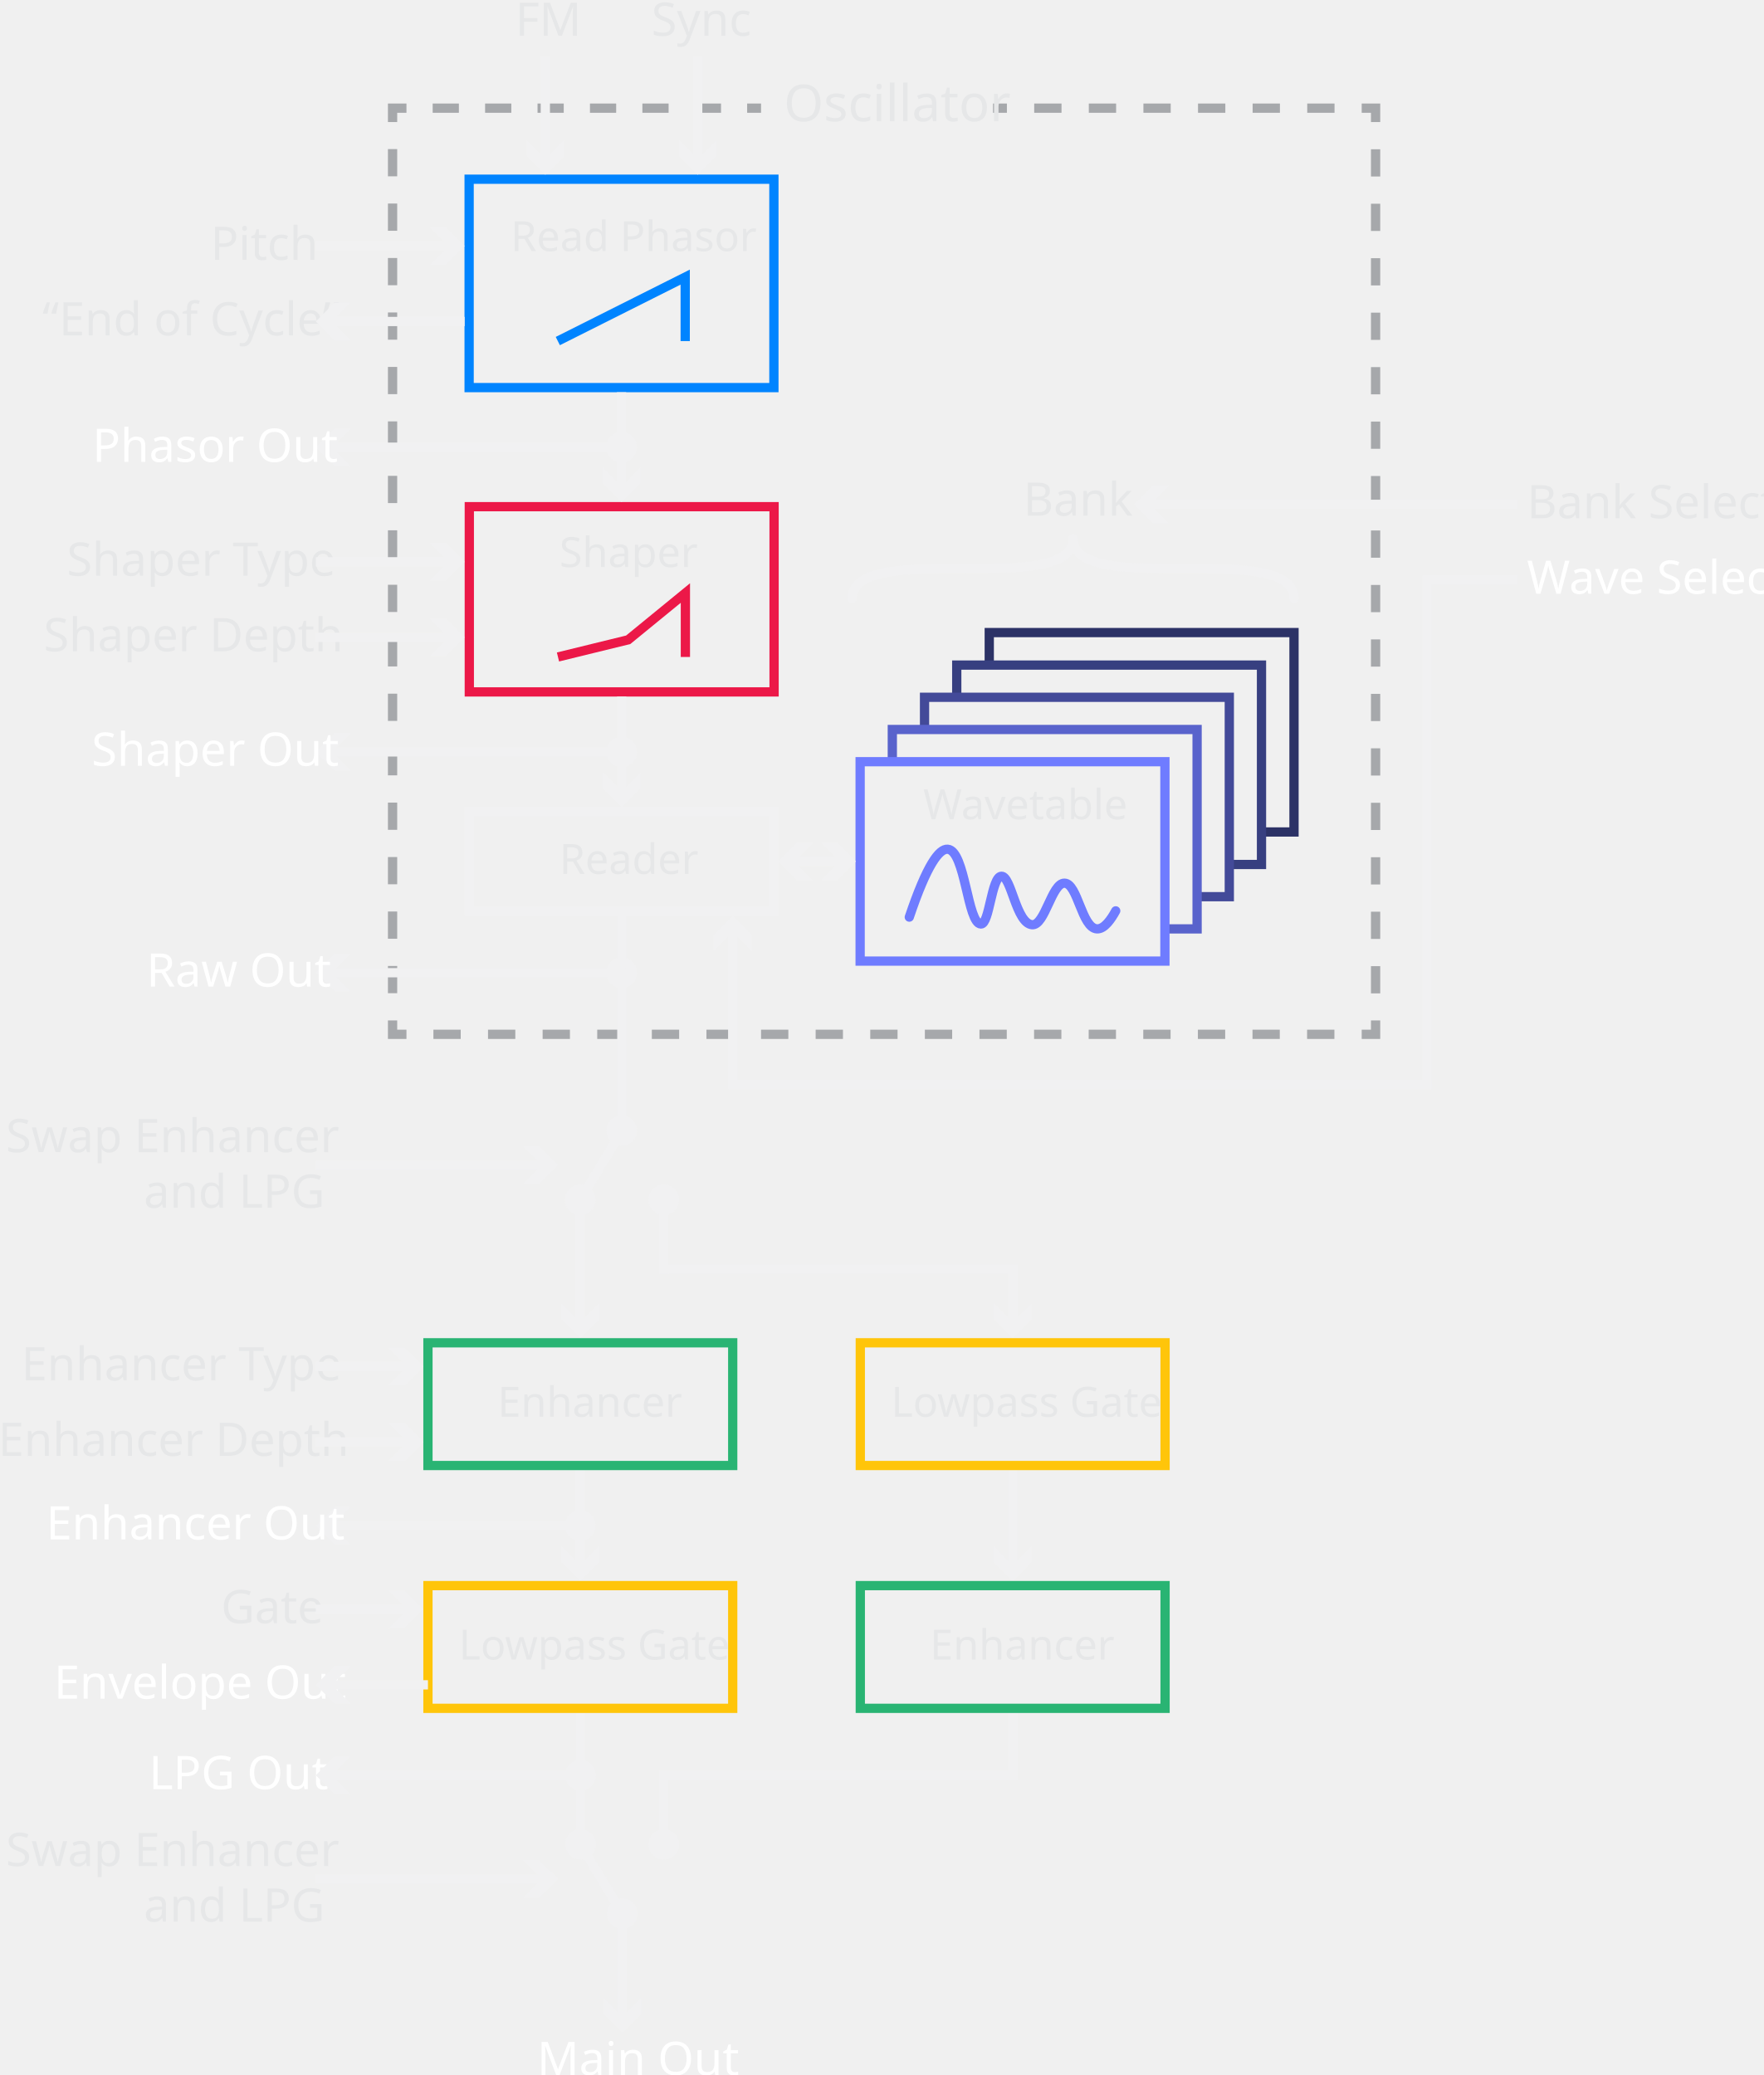
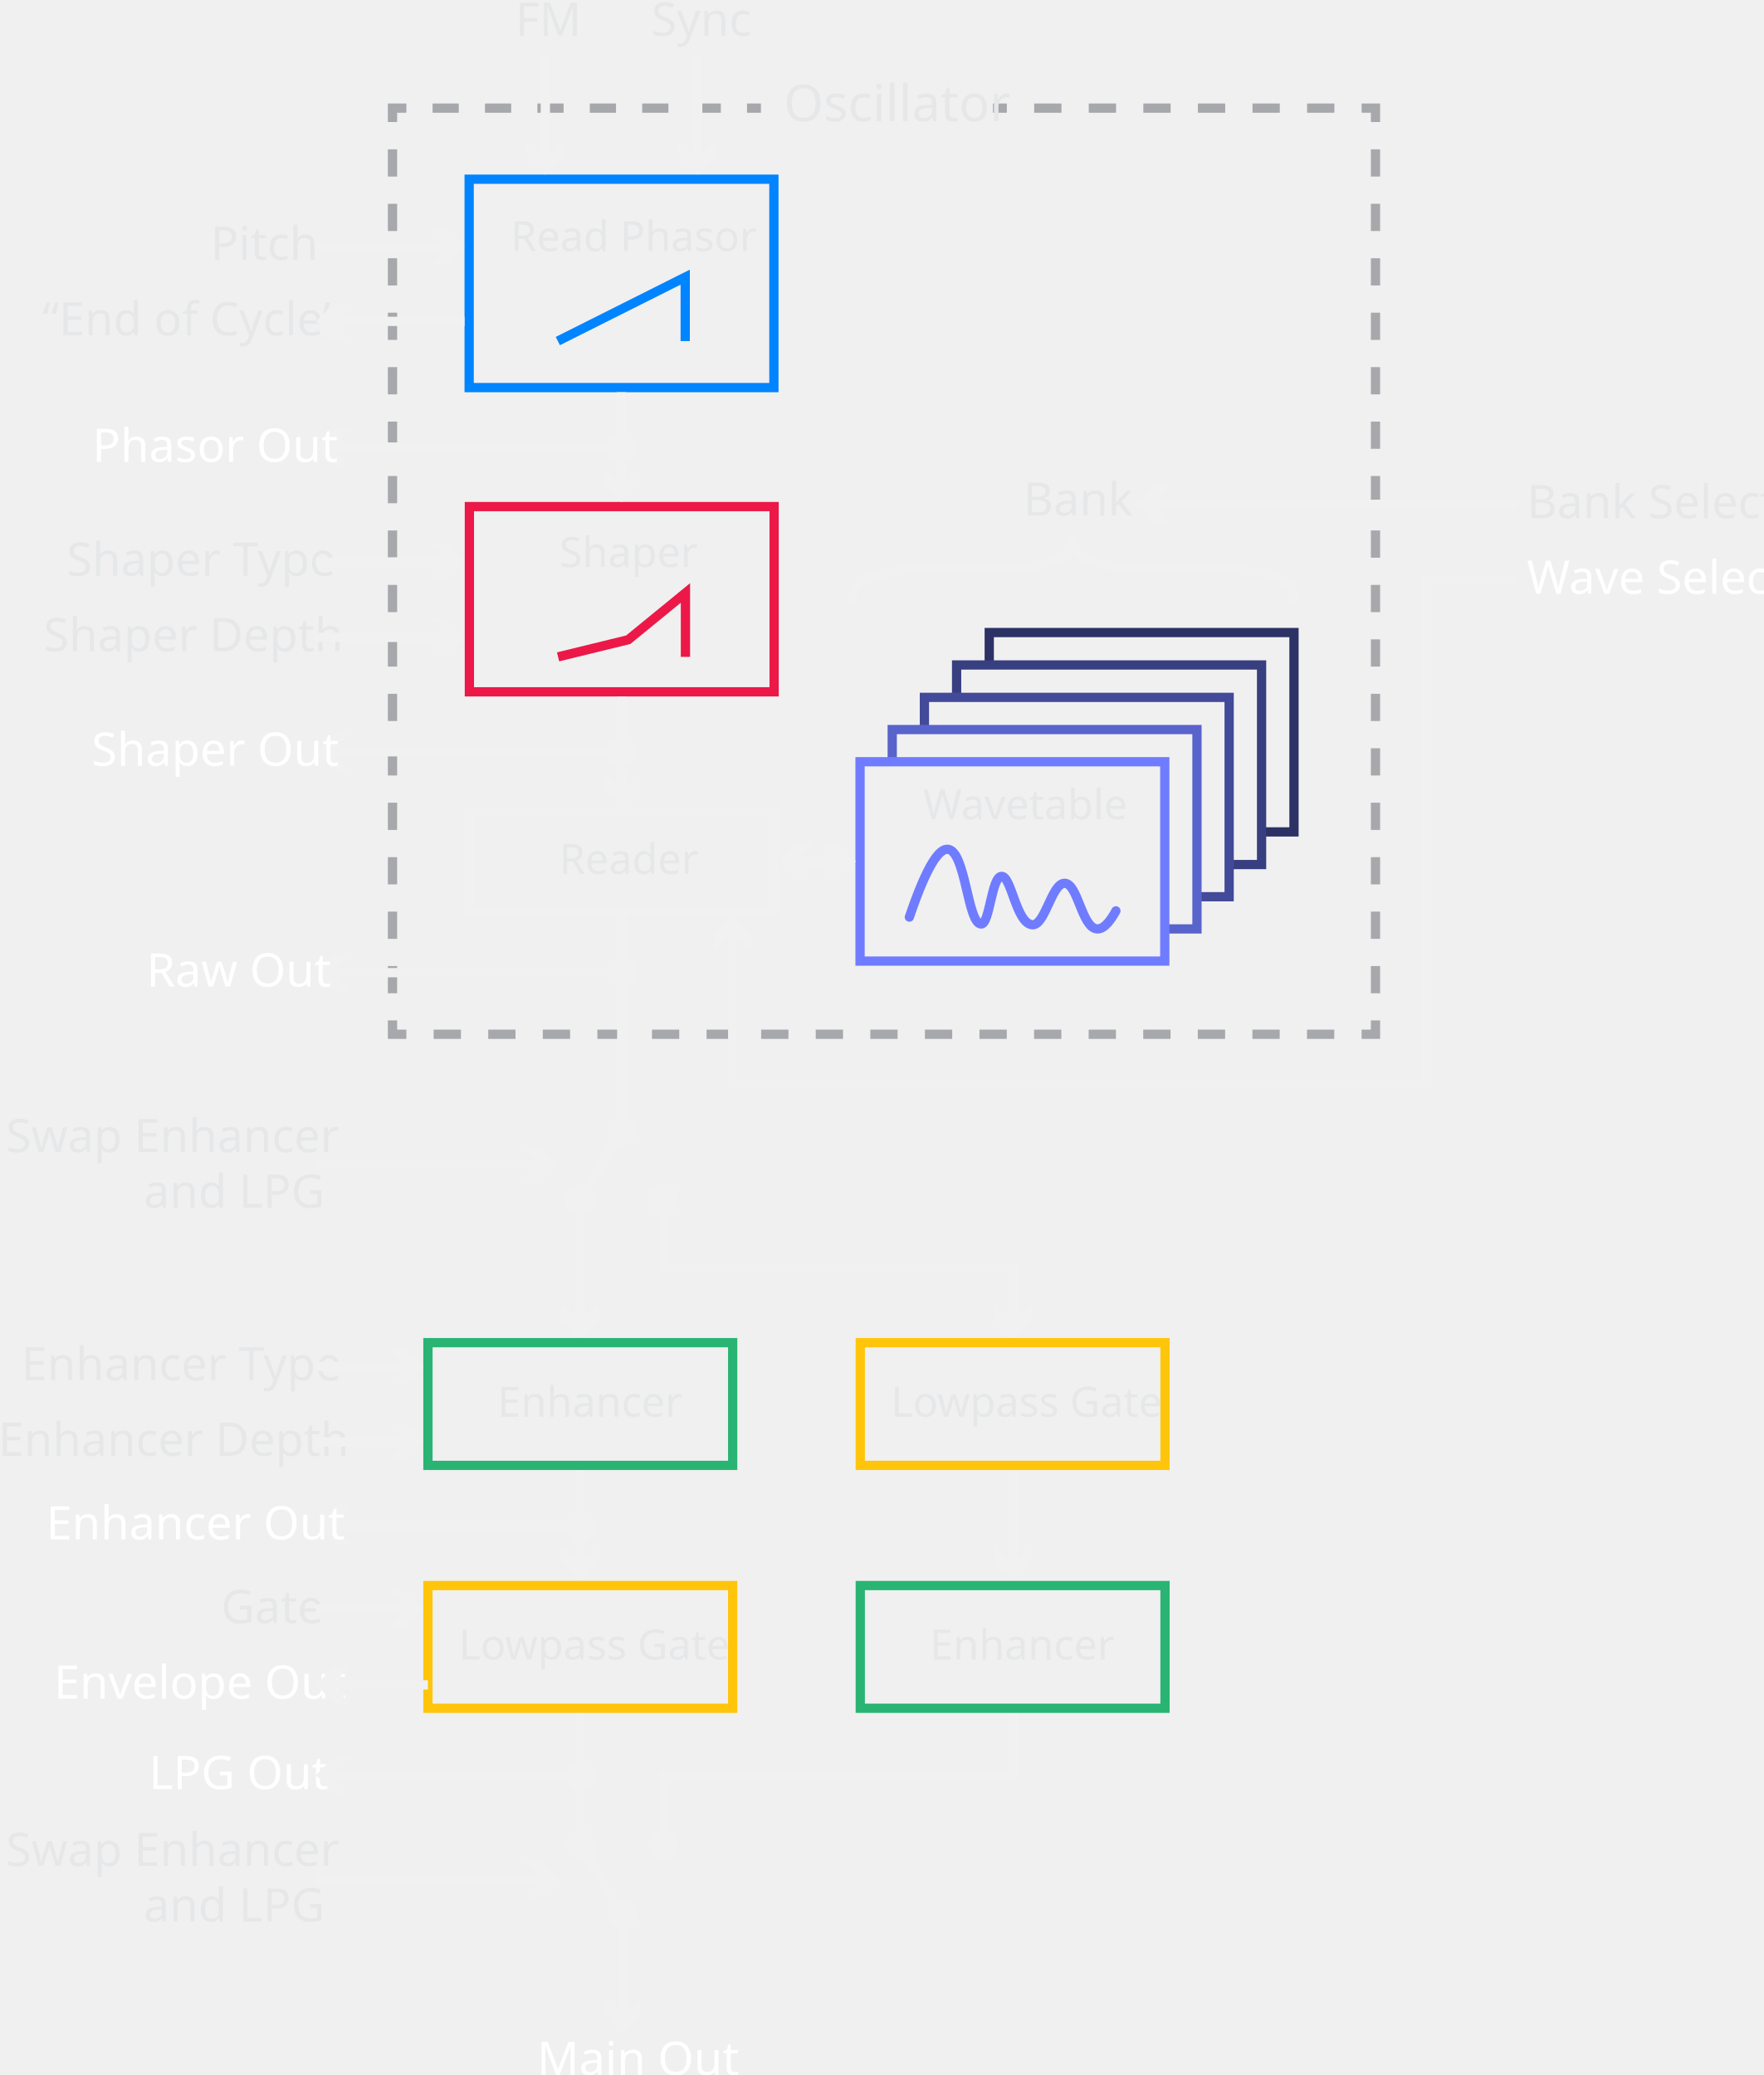
- <svg xmlns="http://www.w3.org/2000/svg" id="Layer_1" data-name="Layer 1" viewBox="0 0 761.51 896.17">
-   <defs>
-     <style>.cls-1,.cls-10,.cls-11,.cls-12,.cls-13,.cls-15,.cls-2,.cls-20,.cls-21,.cls-23,.cls-24,.cls-3,.cls-4,.cls-5,.cls-6,.cls-7,.cls-8,.cls-9{fill:none;}.cls-1{stroke:#2c3266;}.cls-1,.cls-10,.cls-11,.cls-12,.cls-13,.cls-15,.cls-2,.cls-20,.cls-21,.cls-22,.cls-23,.cls-24,.cls-3,.cls-4,.cls-5,.cls-6,.cls-7,.cls-8,.cls-9{stroke-miterlimit:10;stroke-width:4px;}.cls-2{stroke:#373f80;}.cls-3{stroke:#434a99;}.cls-4{stroke:#5963cc;}.cls-5,.cls-6,.cls-7,.cls-8,.cls-9{stroke:#a6a8ab;}.cls-6{stroke-dasharray:11.79 11.79;}.cls-7{stroke-dasharray:11.76 11.76;}.cls-8{stroke-dasharray:11.79 11.79;}.cls-9{stroke-dasharray:11.32 11.32;}.cls-10{stroke:#0084ff;}.cls-11{stroke:#ec1848;}.cls-12,.cls-23{stroke:#6f7cff;}.cls-13,.cls-15,.cls-22,.cls-24{stroke:#f1f1f2;}.cls-14,.cls-22{fill:#f1f1f2;}.cls-15{stroke-linecap:square;}.cls-16{font-size:18px;}.cls-16,.cls-17,.cls-19{fill:#e6e7e8;}.cls-16,.cls-17,.cls-18{font-family:AlteDIN1451Mittelschrift, "Alte DIN 1451 Mittelschrift";}.cls-17,.cls-18{font-size:20px;}.cls-18{fill:#fff;}.cls-19{font-size:22px;font-family:AlteDIN1451Mittelschriftgepraegt, "Alte DIN 1451 Mittelschrift gepraegt";}.cls-20{stroke:#29b473;}.cls-21{stroke:#ffc50a;}.cls-23,.cls-24{stroke-linecap:round;}</style>
-   </defs>
-   <polyline class="cls-1" points="427.19 287.24 427.19 273.2 558.79 273.2 558.79 359.32 544.75 359.32" />
-   <polyline class="cls-2" points="413.15 301.15 413.15 287.24 427.19 287.24 544.75 287.24 544.75 359.32 544.75 373.36 530.85 373.36" />
-   <polyline class="cls-3" points="399.24 315.06 399.24 301.15 427.19 301.15 530.85 301.15 530.85 359.32 530.85 387.27 516.94 387.27" />
-   <polyline class="cls-4" points="385.33 328.96 385.33 315.06 516.94 315.06 516.94 401.18 503.03 401.18" />
-   <line class="cls-5" x1="428.81" y1="46.71" x2="434.81" y2="46.71" />
-   <line class="cls-6" x1="446.6" y1="46.71" x2="582.13" y2="46.71" />
-   <polyline class="cls-5" points="588.02 46.71 594.02 46.71 594.02 52.71" />
-   <line class="cls-7" x1="594.02" y1="64.47" x2="594.02" y2="434.83" />
-   <polyline class="cls-5" points="594.02 440.71 594.02 446.71 588.02 446.71" />
-   <line class="cls-8" x1="576.23" y1="446.71" x2="181.42" y2="446.71" />
-   <polyline class="cls-5" points="175.52 446.71 169.52 446.71 169.52 440.71" />
-   <line class="cls-7" x1="169.52" y1="428.95" x2="169.52" y2="58.59" />
-   <polyline class="cls-5" points="169.52 52.71 169.52 46.71 175.52 46.71" />
-   <line class="cls-9" x1="186.84" y1="46.71" x2="316.98" y2="46.71" />
-   <line class="cls-5" x1="322.64" y1="46.71" x2="328.64" y2="46.71" />
-   <rect class="cls-10" x="202.58" y="77.4" width="131.61" height="90" />
-   <rect class="cls-11" x="202.66" y="218.83" width="131.61" height="80" />
-   <rect class="cls-12" x="371.43" y="328.97" width="131.61" height="86.12" />
-   <rect class="cls-13" x="202.58" y="350.49" width="131.61" height="43.06" />
-   <line class="cls-13" x1="268.39" y1="169.4" x2="268.39" y2="211.39" />
-   <polygon class="cls-14" points="260.25 201.82 268.39 209.97 276.52 201.82 276.52 208.74 268.39 216.87 260.25 208.74 260.25 201.82" />
-   <line class="cls-13" x1="268.39" y1="193.14" x2="141.85" y2="193.14" />
-   <polygon class="cls-14" points="151.41 185 143.27 193.14 151.41 201.27 144.5 201.27 136.37 193.14 144.5 185 151.41 185" />
-   <line class="cls-13" x1="268.53" y1="324.74" x2="141.85" y2="324.74" />
-   <polygon class="cls-14" points="151.41 316.6 143.27 324.74 151.41 332.88 144.5 332.88 136.37 324.74 144.5 316.6 151.41 316.6" />
-   <line class="cls-13" x1="235.49" y1="24.41" x2="235.49" y2="69.99" />
-   <polygon class="cls-14" points="227.35 60.43 235.49 68.57 243.62 60.43 243.62 67.33 235.49 75.47 227.35 67.33 227.35 60.43" />
-   <line class="cls-13" x1="301.29" y1="24.41" x2="301.29" y2="69.99" />
-   <polygon class="cls-14" points="293.15 60.43 301.29 68.57 309.43 60.43 309.43 67.33 301.29 75.47 293.15 67.33 293.15 60.43" />
-   <line class="cls-13" x1="268.46" y1="300.83" x2="268.46" y2="343.16" />
-   <polygon class="cls-14" points="260.32 333.6 268.46 341.74 276.6 333.6 276.6 340.51 268.46 348.64 260.32 340.51 260.32 333.6" />
-   <line class="cls-13" x1="268.72" y1="828.12" x2="268.72" y2="872.38" />
-   <polygon class="cls-14" points="260.58 862.82 268.72 870.96 276.86 862.82 276.86 869.73 268.72 877.87 260.58 869.73 260.58 862.82" />
-   <line class="cls-13" x1="250.57" y1="518.19" x2="250.57" y2="572.45" />
-   <polygon class="cls-14" points="242.43 562.89 250.57 571.03 258.71 562.89 258.71 569.8 250.57 577.93 242.43 569.8 242.43 562.89" />
-   <line class="cls-13" x1="437.38" y1="548.06" x2="437.38" y2="572.45" />
-   <polygon class="cls-14" points="429.24 562.89 437.38 571.03 445.51 562.89 445.51 569.8 437.38 577.93 429.24 569.8 429.24 562.89" />
-   <line class="cls-13" x1="286.65" y1="766.72" x2="286.65" y2="796.59" />
-   <line class="cls-13" x1="437.38" y1="736.84" x2="437.38" y2="766.72" />
-   <line class="cls-13" x1="250.57" y1="634.95" x2="250.57" y2="677.32" />
-   <polygon class="cls-14" points="242.43 667.76 250.57 675.9 258.71 667.76 258.71 674.67 250.57 682.81 242.43 674.67 242.43 667.76" />
-   <line class="cls-13" x1="250.68" y1="739.8" x2="250.68" y2="790.3" />
-   <line class="cls-13" x1="268.53" y1="393.55" x2="268.53" y2="488.28" />
-   <line class="cls-15" x1="616.2" y1="468.45" x2="316.41" y2="468.45" />
-   <line class="cls-15" x1="616.2" y1="250.44" x2="616.2" y2="468.45" />
-   <line class="cls-15" x1="286.65" y1="518.19" x2="286.65" y2="548.06" />
-   <line class="cls-15" x1="286.65" y1="548.06" x2="437.38" y2="548.06" />
-   <line class="cls-15" x1="286.65" y1="766.72" x2="437.38" y2="766.72" />
-   <text class="cls-16" transform="translate(220.54 108.45)">Read Phasor</text>
-   <text class="cls-16" transform="translate(398.66 353.82)">Wavetable</text>
-   <text class="cls-17" transform="translate(441.93 222.71)">Bank</text>
-   <text class="cls-18" transform="translate(39.9 199.47)">Phasor Out</text>
-   <text class="cls-17" transform="translate(222.54 15.46)">FM</text>
-   <text class="cls-17" transform="translate(281.31 15.46)">Sync</text>
-   <text class="cls-19" transform="translate(338.47 52.36)">Oscillator</text>
-   <polyline class="cls-10" points="295.89 147.3 295.89 119.68 240.88 147.3" />
-   <text class="cls-16" transform="translate(241.57 244.9)">Shaper</text>
-   <text class="cls-16" transform="translate(241.53 377.42)">Reader</text>
-   <rect class="cls-20" x="184.8" y="579.94" width="131.61" height="53" />
-   <text class="cls-16" transform="translate(214.9 611.87)">Enhancer</text>
-   <rect class="cls-21" x="184.8" y="684.81" width="131.61" height="53" />
-   <text class="cls-16" transform="translate(198.11 716.74)">Lowpass Gate</text>
-   <line class="cls-13" x1="437.27" y1="632.94" x2="437.27" y2="677.32" />
-   <polygon class="cls-14" points="429.13 667.76 437.26 675.9 445.4 667.76 445.4 674.67 437.26 682.8 429.13 674.67 429.13 667.76" />
-   <rect class="cls-21" x="371.5" y="579.94" width="131.61" height="53" />
-   <text class="cls-16" transform="translate(384.8 611.87)">Lowpass Gate</text>
-   <rect class="cls-20" x="371.5" y="684.81" width="131.61" height="53" />
-   <text class="cls-16" transform="translate(401.59 716.74)">Enhancer</text>
-   <polyline class="cls-11" points="295.97 283.74 295.97 256.12 271.27 276.32 240.95 283.74" />
-   <circle class="cls-22" cx="268.39" cy="193.14" r="4.62" />
-   <circle class="cls-22" cx="250.57" cy="658.88" r="4.62" />
-   <line class="cls-13" x1="364.12" y1="372.02" x2="341.5" y2="372.02" />
-   <polygon class="cls-14" points="354.56 363.89 362.7 372.02 354.56 380.16 361.46 380.16 369.6 372.02 361.46 363.89 354.56 363.89" />
-   <polygon class="cls-14" points="351.06 363.89 342.92 372.02 351.06 380.16 344.15 380.16 336.01 372.02 344.15 363.89 351.06 363.89" />
-   <text class="cls-18" transform="translate(39.55 330.73)">Shaper Out</text>
-   <line class="cls-13" x1="268.53" y1="420.11" x2="141.85" y2="420.11" />
-   <polygon class="cls-14" points="151.41 411.98 143.27 420.11 151.41 428.25 144.5 428.25 136.37 420.11 144.5 411.98 151.41 411.98" />
-   <text class="cls-18" transform="translate(63.23 426.11)">Raw Out</text>
-   <line class="cls-13" x1="250.61" y1="658.88" x2="141.85" y2="658.88" />
-   <polygon class="cls-14" points="151.41 650.74 143.27 658.88 151.41 667.01 144.5 667.01 136.37 658.88 144.5 650.74 151.41 650.74" />
-   <line class="cls-13" x1="655.41" y1="217.82" x2="495.26" y2="217.82" />
-   <polygon class="cls-14" points="504.82 209.69 496.68 217.82 504.82 225.96 497.91 225.96 489.77 217.82 497.91 209.69 504.82 209.69" />
-   <text class="cls-18" transform="translate(19.95 664.87)">Enhancer Out</text>
-   <text class="cls-17" transform="translate(9.23 596.16)">Enhancer Type</text>
-   <line class="cls-13" x1="136.37" y1="590.16" x2="177.3" y2="590.16" />
-   <polygon class="cls-14" points="167.74 598.3 175.88 590.16 167.74 582.03 174.65 582.03 182.79 590.16 174.65 598.3 167.74 598.3" />
-   <text class="cls-17" transform="translate(2.54 497.62)">Swap Enhancer<tspan x="59.53" y="24">and LPG</tspan>
+ <svg xmlns="http://www.w3.org/2000/svg" version="1.1" id="Layer_1" x="0px" y="0px" viewBox="0 0 761.5 896.2" style="enable-background:new 0 0 761.5 896.2;" xml:space="preserve">
+   <style type="text/css">
+ 	.st0{fill:none;stroke:#2C3266;stroke-width:4;stroke-miterlimit:10;}
+ 	.st1{fill:none;stroke:#373F80;stroke-width:4;stroke-miterlimit:10;}
+ 	.st2{fill:none;stroke:#434A99;stroke-width:4;stroke-miterlimit:10;}
+ 	.st3{fill:none;stroke:#5963CC;stroke-width:4;stroke-miterlimit:10;}
+ 	.st4{fill:none;stroke:#A6A8AB;stroke-width:4;stroke-miterlimit:10;}
+ 	.st5{fill:none;stroke:#A6A8AB;stroke-width:4;stroke-miterlimit:10;stroke-dasharray:11.785,11.785;}
+ 	.st6{fill:none;stroke:#A6A8AB;stroke-width:4;stroke-miterlimit:10;stroke-dasharray:11.758,11.758;}
+ 	.st7{fill:none;stroke:#A6A8AB;stroke-width:4;stroke-miterlimit:10;stroke-dasharray:11.786,11.786;}
+ 	.st8{fill:none;stroke:#A6A8AB;stroke-width:4;stroke-miterlimit:10;stroke-dasharray:11.317,11.317;}
+ 	.st9{fill:none;stroke:#0084FF;stroke-width:4;stroke-miterlimit:10;}
+ 	.st10{fill:none;stroke:#EC1848;stroke-width:4;stroke-miterlimit:10;}
+ 	.st11{fill:none;stroke:#6F7CFF;stroke-width:4;stroke-miterlimit:10;}
+ 	.st12{fill:none;stroke:#F1F1F2;stroke-width:4;stroke-miterlimit:10;}
+ 	.st13{fill:#F1F1F2;}
+ 	.st14{fill:none;stroke:#F1F1F2;stroke-width:4;stroke-linecap:square;stroke-miterlimit:10;}
+ 	.st15{fill:#E6E7E8;}
+ 	.st16{font-family:'AlteDIN1451Mittelschrift';}
+ 	.st17{font-size:18px;}
+ 	.st18{font-size:20px;}
+ 	.st19{fill:#FFFFFF;}
+ 	.st20{font-family:'AlteDIN1451Mittelschriftgepraegt';}
+ 	.st21{font-size:22px;}
+ 	.st22{fill:none;stroke:#29B473;stroke-width:4;stroke-miterlimit:10;}
+ 	.st23{fill:none;stroke:#FFC50A;stroke-width:4;stroke-miterlimit:10;}
+ 	.st24{fill:#F1F1F2;stroke:#F1F1F2;stroke-width:4;stroke-miterlimit:10;}
+ 	.st25{fill:none;stroke:#6F7CFF;stroke-width:4;stroke-linecap:round;stroke-miterlimit:10;}
+ 	.st26{fill:none;stroke:#F1F1F2;stroke-width:4;stroke-linecap:round;stroke-miterlimit:10;}
+ </style>
+   <polyline class="st0" points="427.2,287.2 427.2,273.2 558.8,273.2 558.8,359.3 544.8,359.3 " />
+   <polyline class="st1" points="413.1,301.2 413.1,287.2 427.2,287.2 544.8,287.2 544.8,359.3 544.8,373.4 530.8,373.4 " />
+   <polyline class="st2" points="399.2,315.1 399.2,301.2 427.2,301.2 530.8,301.2 530.8,359.3 530.8,387.3 516.9,387.3 " />
+   <polyline class="st3" points="385.3,329 385.3,315.1 516.9,315.1 516.9,401.2 503,401.2 " />
+   <g>
+     <g>
+       <line class="st4" x1="428.8" y1="46.7" x2="434.8" y2="46.7" />
+       <line class="st5" x1="446.6" y1="46.7" x2="582.1" y2="46.7" />
+       <polyline class="st4" points="588,46.7 594,46.7 594,52.7   " />
+       <line class="st6" x1="594" y1="64.5" x2="594" y2="434.8" />
+       <polyline class="st4" points="594,440.7 594,446.7 588,446.7   " />
+       <line class="st7" x1="576.2" y1="446.7" x2="181.4" y2="446.7" />
+       <polyline class="st4" points="175.5,446.7 169.5,446.7 169.5,440.7   " />
+       <line class="st6" x1="169.5" y1="429" x2="169.5" y2="58.6" />
+       <polyline class="st4" points="169.5,52.7 169.5,46.7 175.5,46.7   " />
+       <line class="st8" x1="186.8" y1="46.7" x2="317" y2="46.7" />
+       <line class="st4" x1="322.6" y1="46.7" x2="328.6" y2="46.7" />
+     </g>
+   </g>
+   <rect x="202.6" y="77.4" class="st9" width="131.6" height="90" />
+   <rect x="202.7" y="218.8" class="st10" width="131.6" height="80" />
+   <rect x="371.4" y="329" class="st11" width="131.6" height="86.1" />
+   <rect x="202.6" y="350.5" class="st12" width="131.6" height="43.1" />
+   <g>
+     <g>
+       <line class="st12" x1="268.4" y1="169.4" x2="268.4" y2="211.4" />
+       <g>
+         <polygon class="st13" points="260.2,201.8 268.4,210 276.5,201.8 276.5,208.7 268.4,216.9 260.2,208.7    " />
+       </g>
+     </g>
+   </g>
+   <g>
+     <g>
+       <line class="st12" x1="268.4" y1="193.1" x2="141.9" y2="193.1" />
+       <g>
+         <polygon class="st13" points="151.4,185 143.3,193.1 151.4,201.3 144.5,201.3 136.4,193.1 144.5,185    " />
+       </g>
+     </g>
+   </g>
+   <g>
+     <g>
+       <line class="st12" x1="268.5" y1="324.7" x2="141.9" y2="324.7" />
+       <g>
+         <polygon class="st13" points="151.4,316.6 143.3,324.7 151.4,332.9 144.5,332.9 136.4,324.7 144.5,316.6    " />
+       </g>
+     </g>
+   </g>
+   <g>
+     <g>
+       <line class="st12" x1="235.5" y1="24.4" x2="235.5" y2="70" />
+       <g>
+         <polygon class="st13" points="227.3,60.4 235.5,68.6 243.6,60.4 243.6,67.3 235.5,75.5 227.3,67.3    " />
+       </g>
+     </g>
+   </g>
+   <g>
+     <g>
+       <line class="st12" x1="301.3" y1="24.4" x2="301.3" y2="70" />
+       <g>
+         <polygon class="st13" points="293.2,60.4 301.3,68.6 309.4,60.4 309.4,67.3 301.3,75.5 293.2,67.3    " />
+       </g>
+     </g>
+   </g>
+   <g>
+     <g>
+       <line class="st12" x1="268.5" y1="300.8" x2="268.5" y2="343.2" />
+       <g>
+         <polygon class="st13" points="260.3,333.6 268.5,341.7 276.6,333.6 276.6,340.5 268.5,348.6 260.3,340.5    " />
+       </g>
+     </g>
+   </g>
+   <g>
+     <g>
+       <line class="st12" x1="268.7" y1="828.1" x2="268.7" y2="872.4" />
+       <g>
+         <polygon class="st13" points="260.6,862.8 268.7,871 276.9,862.8 276.9,869.7 268.7,877.9 260.6,869.7    " />
+       </g>
+     </g>
+   </g>
+   <g>
+     <g>
+       <line class="st12" x1="250.6" y1="518.2" x2="250.6" y2="572.4" />
+       <g>
+         <polygon class="st13" points="242.4,562.9 250.6,571 258.7,562.9 258.7,569.8 250.6,577.9 242.4,569.8    " />
+       </g>
+     </g>
+   </g>
+   <g>
+     <g>
+       <line class="st12" x1="437.4" y1="548.1" x2="437.4" y2="572.4" />
+       <g>
+         <polygon class="st13" points="429.2,562.9 437.4,571 445.5,562.9 445.5,569.8 437.4,577.9 429.2,569.8    " />
+       </g>
+     </g>
+   </g>
+   <line class="st12" x1="286.6" y1="766.7" x2="286.6" y2="796.6" />
+   <line class="st12" x1="437.4" y1="736.8" x2="437.4" y2="766.7" />
+   <g>
+     <g>
+       <line class="st12" x1="250.6" y1="634.9" x2="250.6" y2="677.3" />
+       <g>
+         <polygon class="st13" points="242.4,667.8 250.6,675.9 258.7,667.8 258.7,674.7 250.6,682.8 242.4,674.7    " />
+       </g>
+     </g>
+   </g>
+   <line class="st12" x1="250.7" y1="739.8" x2="250.7" y2="790.3" />
+   <line class="st12" x1="268.5" y1="393.6" x2="268.5" y2="488.3" />
+   <line class="st14" x1="616.2" y1="468.5" x2="316.4" y2="468.5" />
+   <line class="st14" x1="616.2" y1="250.4" x2="616.2" y2="468.5" />
+   <line class="st14" x1="286.6" y1="518.2" x2="286.6" y2="548.1" />
+   <line class="st14" x1="286.6" y1="548.1" x2="437.4" y2="548.1" />
+   <line class="st14" x1="286.6" y1="766.7" x2="437.4" y2="766.7" />
+   <text transform="matrix(1 0 0 1 220.5382 108.4532)" class="st15 st16 st17">Read Phasor</text>
+   <text transform="matrix(1 0 0 1 398.6574 353.8237)" class="st15 st16 st17">Wavetable</text>
+   <text transform="matrix(1 0 0 1 441.9339 222.7115)" class="st15 st16 st18">Bank</text>
+   <text transform="matrix(1 0 0 1 39.8966 199.4689)" class="st19 st16 st18">Phasor Out</text>
+   <text transform="matrix(1 0 0 1 222.5411 15.4631)" class="st15 st16 st18">FM</text>
+   <text transform="matrix(1 0 0 1 281.3077 15.4631)" class="st15 st16 st18">Sync</text>
+   <text transform="matrix(1 0 0 1 338.4746 52.3556)" class="st15 st20 st21">Oscillator</text>
+   <polyline class="st9" points="295.9,147.3 295.9,119.7 240.9,147.3 " />
+   <text transform="matrix(1 0 0 1 241.5739 244.8985)" class="st15 st16 st17">Shaper</text>
+   <text transform="matrix(1 0 0 1 241.5265 377.4204)" class="st15 st16 st17">Reader</text>
+   <rect x="184.8" y="579.9" class="st22" width="131.6" height="53" />
+   <text transform="matrix(1 0 0 1 214.8969 611.8672)" class="st15 st16 st17">Enhancer</text>
+   <rect x="184.8" y="684.8" class="st23" width="131.6" height="53" />
+   <text transform="matrix(1 0 0 1 198.1054 716.7402)" class="st15 st16 st17">Lowpass Gate</text>
+   <g>
+     <g>
+       <line class="st12" x1="437.3" y1="632.9" x2="437.3" y2="677.3" />
+       <g>
+         <polygon class="st13" points="429.1,667.8 437.3,675.9 445.4,667.8 445.4,674.7 437.3,682.8 429.1,674.7    " />
+       </g>
+     </g>
+   </g>
+   <rect x="371.5" y="579.9" class="st23" width="131.6" height="53" />
+   <text transform="matrix(1 0 0 1 384.7997 611.8672)" class="st15 st16 st17">Lowpass Gate</text>
+   <rect x="371.5" y="684.8" class="st22" width="131.6" height="53" />
+   <text transform="matrix(1 0 0 1 401.5912 716.7402)" class="st15 st16 st17">Enhancer</text>
+   <polyline class="st10" points="296,283.7 296,256.1 271.3,276.3 241,283.7 " />
+   <circle class="st24" cx="268.4" cy="193.1" r="4.6" />
+   <circle class="st24" cx="250.6" cy="658.9" r="4.6" />
+   <g>
+     <g>
+       <line class="st12" x1="364.1" y1="372" x2="341.5" y2="372" />
+       <g>
+         <polygon class="st13" points="354.6,363.9 362.7,372 354.6,380.2 361.5,380.2 369.6,372 361.5,363.9    " />
+       </g>
+       <g>
+         <polygon class="st13" points="351.1,363.9 342.9,372 351.1,380.2 344.1,380.2 336,372 344.1,363.9    " />
+       </g>
+     </g>
+   </g>
+   <text transform="matrix(1 0 0 1 39.5548 330.7301)" class="st19 st16 st18">Shaper Out</text>
+   <g>
+     <g>
+       <line class="st12" x1="268.5" y1="420.1" x2="141.9" y2="420.1" />
+       <g>
+         <polygon class="st13" points="151.4,412 143.3,420.1 151.4,428.2 144.5,428.2 136.4,420.1 144.5,412    " />
+       </g>
+     </g>
+   </g>
+   <text transform="matrix(1 0 0 1 63.2267 426.1052)" class="st19 st16 st18">Raw Out</text>
+   <g>
+     <g>
+       <line class="st12" x1="250.6" y1="658.9" x2="141.9" y2="658.9" />
+       <g>
+         <polygon class="st13" points="151.4,650.7 143.3,658.9 151.4,667 144.5,667 136.4,658.9 144.5,650.7    " />
+       </g>
+     </g>
+   </g>
+   <g>
+     <g>
+       <line class="st12" x1="655.4" y1="217.8" x2="495.3" y2="217.8" />
+       <g>
+         <polygon class="st13" points="504.8,209.7 496.7,217.8 504.8,226 497.9,226 489.8,217.8 497.9,209.7    " />
+       </g>
+     </g>
+   </g>
+   <text transform="matrix(1 0 0 1 19.9455 664.869)" class="st19 st16 st18">Enhancer Out</text>
+   <text transform="matrix(1 0 0 1 9.2326 596.157)" class="st15 st16 st18">Enhancer Type</text>
+   <g>
+     <g>
+       <line class="st12" x1="136.4" y1="590.2" x2="177.3" y2="590.2" />
+       <g>
+         <polygon class="st13" points="167.7,598.3 175.9,590.2 167.7,582 174.7,582 182.8,590.2 174.7,598.3    " />
+       </g>
+     </g>
+   </g>
+   <text transform="matrix(1 0 0 1 2.543 497.6152)">
+     <tspan x="0" y="0" class="st15 st16 st18">Swap Enhancer</tspan>
+     <tspan x="59.5" y="24" class="st15 st16 st18">and LPG</tspan>
  </text>
-   <line class="cls-13" x1="136.37" y1="503.23" x2="235.47" y2="503.23" />
-   <polygon class="cls-14" points="225.91 511.37 234.05 503.23 225.91 495.1 232.82 495.1 240.95 503.23 232.82 511.37 225.91 511.37" />
-   <text class="cls-17" transform="translate(2.54 805.92)">Swap Enhancer<tspan x="59.53" y="24">and LPG</tspan>
+   <g>
+     <g>
+       <line class="st12" x1="136.4" y1="503.2" x2="235.5" y2="503.2" />
+       <g>
+         <polygon class="st13" points="225.9,511.4 234,503.2 225.9,495.1 232.8,495.1 241,503.2 232.8,511.4    " />
+       </g>
+     </g>
+   </g>
+   <text transform="matrix(1 0 0 1 2.543 805.921)">
+     <tspan x="0" y="0" class="st15 st16 st18">Swap Enhancer</tspan>
+     <tspan x="59.5" y="24" class="st15 st16 st18">and LPG</tspan>
  </text>
-   <line class="cls-13" x1="136.37" y1="811.54" x2="235.47" y2="811.54" />
-   <polygon class="cls-14" points="225.91 819.68 234.05 811.54 225.91 803.4 232.82 803.4 240.95 811.54 232.82 819.68 225.91 819.68" />
-   <text class="cls-17" transform="translate(28.84 248.65)">Shaper Type</text>
-   <text class="cls-17" transform="translate(-0.78 628.77)">Enhancer Depth</text>
-   <line class="cls-13" x1="136.37" y1="622.78" x2="177.3" y2="622.78" />
-   <polygon class="cls-14" points="167.74 630.92 175.88 622.78 167.74 614.64 174.65 614.64 182.79 622.78 174.65 630.92 167.74 630.92" />
-   <line class="cls-13" x1="136.37" y1="242.66" x2="195.15" y2="242.66" />
-   <polygon class="cls-14" points="185.59 250.8 193.73 242.66 185.59 234.52 192.5 234.52 200.64 242.66 192.5 250.8 185.59 250.8" />
-   <text class="cls-17" transform="translate(18.83 281.27)">Shaper Depth</text>
-   <line class="cls-13" x1="136.37" y1="275.27" x2="195.15" y2="275.27" />
-   <polygon class="cls-14" points="185.59 283.41 193.73 275.27 185.59 267.14 192.5 267.14 200.64 275.27 192.5 283.41 185.59 283.41" />
-   <text class="cls-17" transform="translate(90.93 112.23)">Pitch</text>
-   <line class="cls-13" x1="136.37" y1="106.23" x2="195.15" y2="106.23" />
-   <polygon class="cls-14" points="185.59 114.37 193.73 106.23 185.59 98.09 192.5 98.09 200.64 106.23 192.5 114.37 185.59 114.37" />
-   <text class="cls-17" transform="translate(18.3 144.84)">“End of Cycle”</text>
-   <line class="cls-13" x1="200.64" y1="138.85" x2="141.85" y2="138.85" />
-   <polygon class="cls-14" points="151.41 130.71 143.27 138.85 151.41 146.99 144.5 146.99 136.37 138.85 144.5 130.71 151.41 130.71" />
-   <line class="cls-13" x1="316.41" y1="468.45" x2="316.41" y2="401.04" />
-   <polygon class="cls-14" points="324.55 410.61 316.41 402.46 308.27 410.61 308.27 403.7 316.41 395.56 324.55 403.7 324.55 410.61" />
-   <circle class="cls-22" cx="268.46" cy="324.74" r="4.62" />
-   <circle class="cls-22" cx="268.46" cy="420.11" r="4.62" />
-   <circle class="cls-22" cx="268.46" cy="488.28" r="4.62" />
-   <circle class="cls-22" cx="250.57" cy="518.19" r="4.62" />
-   <circle class="cls-22" cx="286.65" cy="518.19" r="4.62" />
-   <path class="cls-23" d="M392.66,396.09c7.66-22.72,12.9-29.6,16.58-29.32,7.65.58,8.47,32.2,14.36,32.31,3.71.07,4.54-20.47,8.84-20.64s6.3,20.37,13.26,20.94c5.55.45,8.44-18.07,14-17.95,5.71.12,7.41,19.4,14,19.74,3.23.17,6.21-4.3,8.1-7.78" />
-   <line class="cls-13" x1="268.61" y1="488.28" x2="250.57" y2="518.19" />
-   <path class="cls-24" d="M368,258.49c0-25.83,95.4,0,95.4-25.83" />
-   <path class="cls-24" d="M558.79,258.49c0-25.83-95.4,0-95.4-25.83" />
-   <circle class="cls-22" cx="268.72" cy="826.49" r="4.62" />
-   <circle class="cls-22" cx="250.68" cy="796.58" r="4.62" />
-   <circle class="cls-22" cx="250.68" cy="766.72" r="4.62" />
-   <circle class="cls-22" cx="286.65" cy="796.58" r="4.62" />
-   <line class="cls-13" x1="268.72" y1="826.49" x2="250.68" y2="796.58" />
-   <text class="cls-17" transform="translate(95.43 701.04)">Gate</text>
-   <line class="cls-13" x1="136.37" y1="695.05" x2="177.3" y2="695.05" />
-   <polygon class="cls-14" points="167.74 703.18 175.88 695.04 167.74 686.91 174.65 686.91 182.79 695.04 174.65 703.18 167.74 703.18" />
-   <text class="cls-18" transform="translate(23.31 733.65)">Envelope Out</text>
-   <text class="cls-18" transform="translate(231.93 896.17)">Main Out</text>
-   <line class="cls-13" x1="184.8" y1="727.66" x2="141.85" y2="727.66" />
-   <polygon class="cls-14" points="151.41 719.52 143.27 727.66 151.41 735.8 144.5 735.8 136.37 727.66 144.5 719.52 151.41 719.52" />
-   <text class="cls-18" transform="translate(64.3 772.71)">LPG Out</text>
-   <line class="cls-13" x1="250.68" y1="766.72" x2="141.85" y2="766.72" />
-   <polygon class="cls-14" points="151.41 758.58 143.27 766.72 151.41 774.85 144.5 774.85 136.37 766.72 144.5 758.58 151.41 758.58" />
-   <text class="cls-17" transform="translate(659.37 223.82)">Bank Select</text>
-   <text class="cls-18" transform="translate(659.37 256.43)">Wave Select</text>
-   <line class="cls-13" x1="655.41" y1="250.44" x2="616.2" y2="250.44" />
+   <g>
+     <g>
+       <line class="st12" x1="136.4" y1="811.5" x2="235.5" y2="811.5" />
+       <g>
+         <polygon class="st13" points="225.9,819.7 234,811.5 225.9,803.4 232.8,803.4 241,811.5 232.8,819.7    " />
+       </g>
+     </g>
+   </g>
+   <text transform="matrix(1 0 0 1 28.8419 248.6523)" class="st15 st16 st18">Shaper Type</text>
+   <text transform="matrix(1 0 0 1 -0.7772 628.7719)" class="st15 st16 st18">Enhancer Depth</text>
+   <g>
+     <g>
+       <line class="st12" x1="136.4" y1="622.8" x2="177.3" y2="622.8" />
+       <g>
+         <polygon class="st13" points="167.7,630.9 175.9,622.8 167.7,614.6 174.7,614.6 182.8,622.8 174.7,630.9    " />
+       </g>
+     </g>
+   </g>
+   <g>
+     <g>
+       <line class="st12" x1="136.4" y1="242.7" x2="195.1" y2="242.7" />
+       <g>
+         <polygon class="st13" points="185.6,250.8 193.7,242.7 185.6,234.5 192.5,234.5 200.6,242.7 192.5,250.8    " />
+       </g>
+     </g>
+   </g>
+   <text transform="matrix(1 0 0 1 18.8322 281.2671)" class="st15 st16 st18">Shaper Depth</text>
+   <g>
+     <g>
+       <line class="st12" x1="136.4" y1="275.3" x2="195.1" y2="275.3" />
+       <g>
+         <polygon class="st13" points="185.6,283.4 193.7,275.3 185.6,267.1 192.5,267.1 200.6,275.3 192.5,283.4    " />
+       </g>
+     </g>
+   </g>
+   <text transform="matrix(1 0 0 1 90.9318 112.2256)" class="st15 st16 st18">Pitch</text>
+   <g>
+     <g>
+       <line class="st12" x1="136.4" y1="106.2" x2="195.1" y2="106.2" />
+       <g>
+         <polygon class="st13" points="185.6,114.4 193.7,106.2 185.6,98.1 192.5,98.1 200.6,106.2 192.5,114.4    " />
+       </g>
+     </g>
+   </g>
+   <text transform="matrix(1 0 0 1 18.2951 144.8405)" class="st15 st16 st18">“End of Cycle”</text>
+   <g>
+     <g>
+       <line class="st12" x1="200.6" y1="138.8" x2="141.9" y2="138.8" />
+       <g>
+         <polygon class="st13" points="151.4,130.7 143.3,138.8 151.4,147 144.5,147 136.4,138.8 144.5,130.7    " />
+       </g>
+     </g>
+   </g>
+   <g>
+     <g>
+       <line class="st12" x1="316.4" y1="468.5" x2="316.4" y2="401" />
+       <g>
+         <polygon class="st13" points="324.5,410.6 316.4,402.5 308.3,410.6 308.3,403.7 316.4,395.6 324.5,403.7    " />
+       </g>
+     </g>
+   </g>
+   <circle class="st24" cx="268.5" cy="324.7" r="4.6" />
+   <circle class="st24" cx="268.5" cy="420.1" r="4.6" />
+   <circle class="st24" cx="268.5" cy="488.3" r="4.6" />
+   <circle class="st24" cx="250.6" cy="518.2" r="4.6" />
+   <circle class="st24" cx="286.6" cy="518.2" r="4.6" />
+   <path class="st25" d="M392.7,396.1c7.7-22.7,12.9-29.6,16.6-29.3c7.7,0.6,8.5,32.2,14.4,32.3c3.7,0.1,4.5-20.5,8.8-20.6  c4.3-0.2,6.3,20.4,13.3,20.9c5.5,0.5,8.4-18.1,14-17.9c5.7,0.1,7.4,19.4,14,19.7c3.2,0.2,6.2-4.3,8.1-7.8" />
+   <line class="st12" x1="268.6" y1="488.3" x2="250.6" y2="518.2" />
+   <g>
+     <path class="st26" d="M368,258.5c0-25.8,95.4,0,95.4-25.8" />
+     <path class="st26" d="M558.8,258.5c0-25.8-95.4,0-95.4-25.8" />
+   </g>
+   <circle class="st24" cx="268.7" cy="826.5" r="4.6" />
+   <circle class="st24" cx="250.7" cy="796.6" r="4.6" />
+   <circle class="st24" cx="250.7" cy="766.7" r="4.6" />
+   <circle class="st24" cx="286.6" cy="796.6" r="4.6" />
+   <line class="st12" x1="268.7" y1="826.5" x2="250.7" y2="796.6" />
+   <text transform="matrix(1 0 0 1 95.4337 701.0383)" class="st15 st16 st18">Gate</text>
+   <g>
+     <g>
+       <line class="st12" x1="136.4" y1="695" x2="177.3" y2="695" />
+       <g>
+         <polygon class="st13" points="167.7,703.2 175.9,695 167.7,686.9 174.7,686.9 182.8,695 174.7,703.2    " />
+       </g>
+     </g>
+   </g>
+   <text transform="matrix(1 0 0 1 23.3145 733.6532)" class="st19 st16 st18">Envelope Out</text>
+   <text transform="matrix(1 0 0 1 231.9317 896.168)" class="st19 st16 st18">Main Out</text>
+   <g>
+     <g>
+       <line class="st12" x1="184.8" y1="727.7" x2="141.9" y2="727.7" />
+       <g>
+         <polygon class="st13" points="151.4,719.5 143.3,727.7 151.4,735.8 144.5,735.8 136.4,727.7 144.5,719.5    " />
+       </g>
+     </g>
+   </g>
+   <text transform="matrix(1 0 0 1 64.3008 772.7088)" class="st19 st16 st18">LPG Out</text>
+   <g>
+     <g>
+       <line class="st12" x1="250.7" y1="766.7" x2="141.9" y2="766.7" />
+       <g>
+         <polygon class="st13" points="151.4,758.6 143.3,766.7 151.4,774.9 144.5,774.9 136.4,766.7 144.5,758.6    " />
+       </g>
+     </g>
+   </g>
+   <text transform="matrix(1 0 0 1 659.3683 223.8159)" class="st15 st16 st18">Bank Select</text>
+   <text transform="matrix(1 0 0 1 659.3683 256.4307)" class="st19 st16 st18">Wave Select</text>
+   <line class="st12" x1="655.4" y1="250.4" x2="616.2" y2="250.4" />
</svg>
